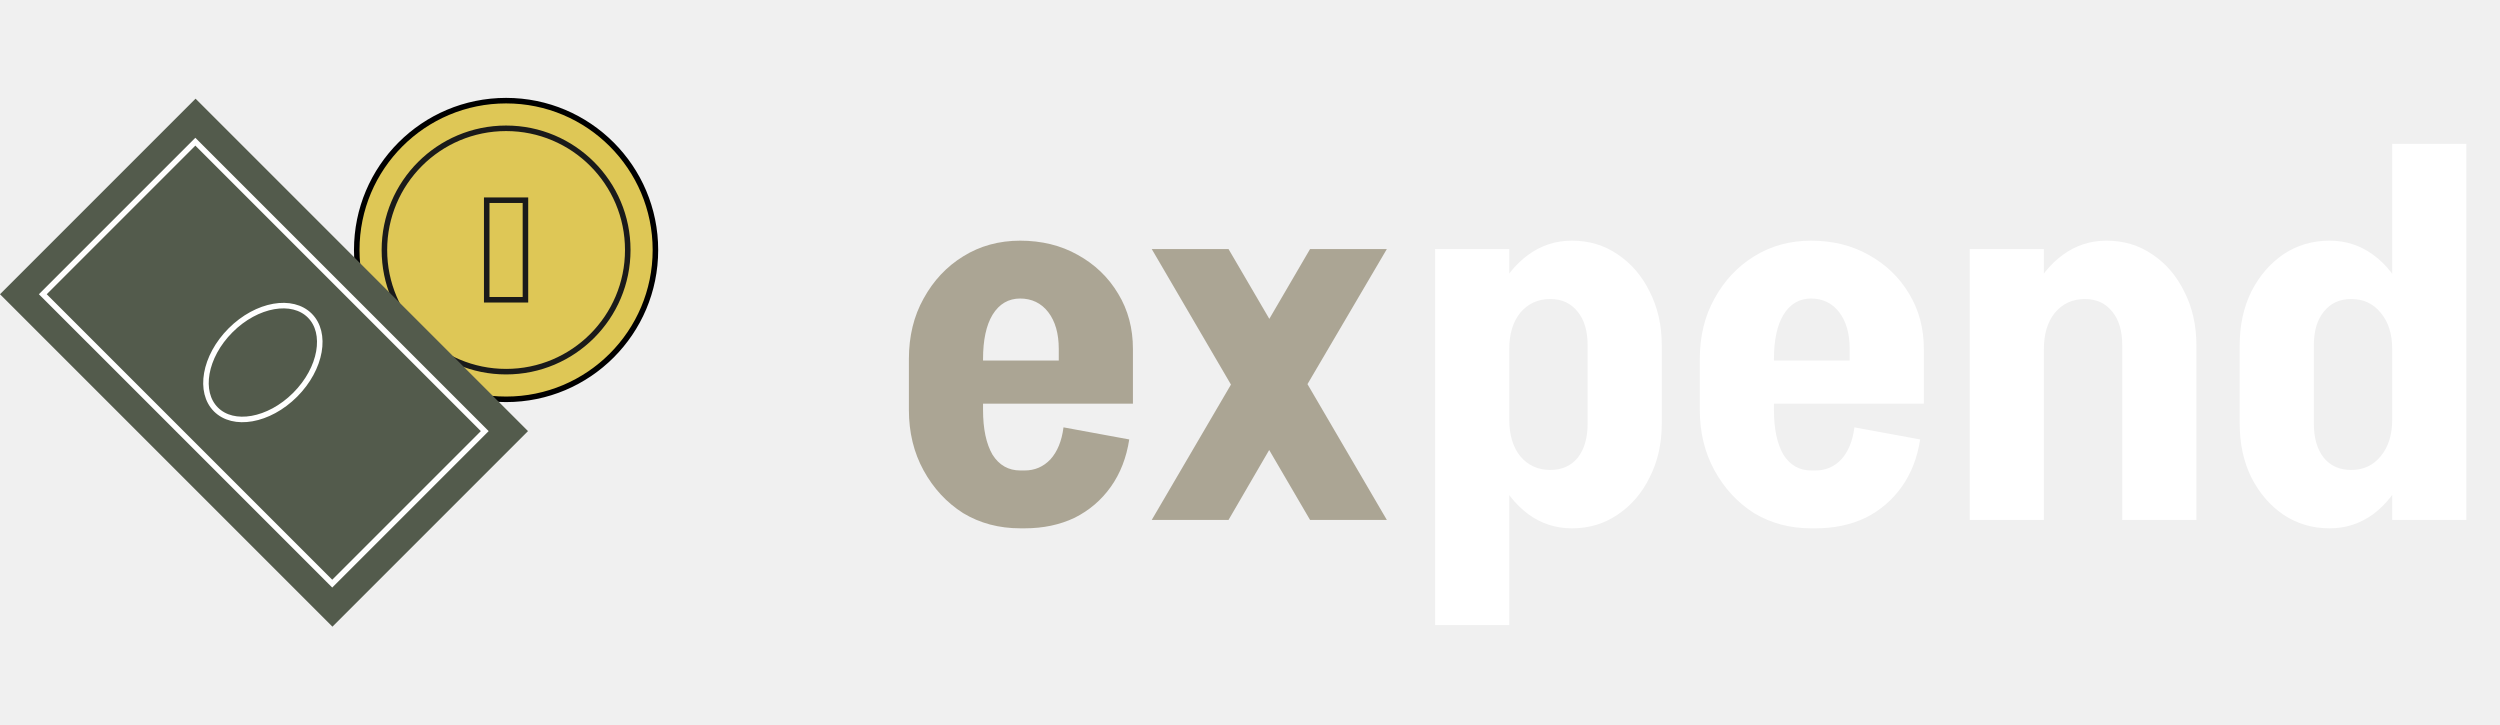
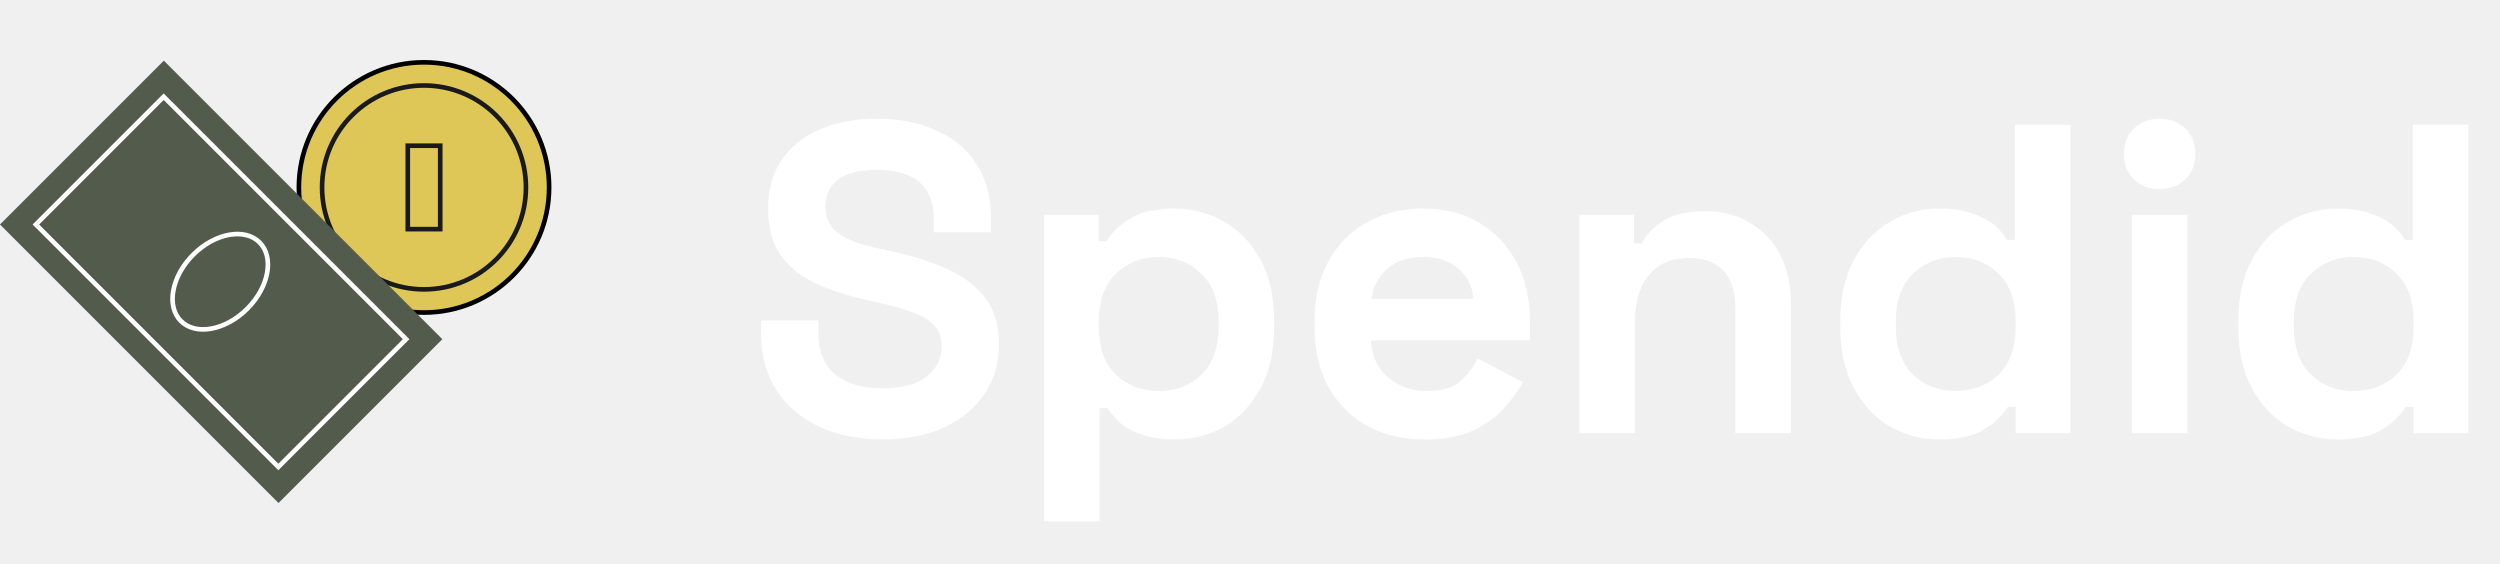
- <svg xmlns="http://www.w3.org/2000/svg" width="904" height="262" viewBox="0 0 904 262" fill="none">
-   <rect x="129" y="36.395" width="108" height="108" rx="54" fill="#DEC756" stroke="black" stroke-width="2" />
-   <rect x="139" y="46.395" width="88" height="88" rx="44" stroke="#1A1A1A" stroke-width="2" />
-   <rect x="176" y="72.394" width="14" height="36" stroke="#1A1A1A" stroke-width="2" />
-   <rect y="106.395" width="100" height="170" transform="rotate(-45 0 106.395)" fill="#535B4C" />
-   <path d="M83.385 119.424C88.139 114.67 93.763 111.746 98.976 110.826C104.193 109.906 108.9 110.998 112.023 114.121C115.146 117.244 116.238 121.95 115.317 127.167C114.397 132.38 111.474 138.004 106.719 142.758C101.965 147.513 96.341 150.436 91.128 151.356C85.911 152.277 81.204 151.185 78.082 148.062C74.959 144.939 73.867 140.232 74.787 135.016C75.707 129.803 78.63 124.178 83.385 119.424Z" stroke="white" stroke-width="2" />
-   <rect x="15.481" y="106.395" width="78" height="148" transform="rotate(-45 15.4806 106.395)" stroke="white" stroke-width="2" />
-   <path d="M342.728 145.973V130.379H409.667V145.973H342.728ZM368.781 191.043V170.124H370.493V191.043H368.781ZM328.656 148.445V129.619H355.469V148.445H328.656ZM382.853 130.379V126.196H409.667V130.379H382.853ZM409.667 126.196H382.853C382.853 120.618 381.586 116.18 379.05 112.884C376.514 109.588 373.091 107.94 368.781 107.94V87.021C376.641 87.021 383.614 88.733 389.699 92.156C395.911 95.579 400.792 100.27 404.342 106.228C407.892 112.06 409.667 118.716 409.667 126.196ZM384.565 154.531L408.336 158.904C407.321 165.497 405.103 171.202 401.68 176.019C398.257 180.837 393.883 184.577 388.558 187.239C383.234 189.775 377.212 191.043 370.493 191.043V170.124C374.169 170.124 377.275 168.793 379.811 166.131C382.346 163.342 383.931 159.475 384.565 154.531ZM328.656 129.809C328.656 121.568 330.431 114.279 333.981 107.94C337.53 101.474 342.284 96.403 348.243 92.726C354.328 88.923 361.238 87.021 368.971 87.021V107.94C364.661 107.94 361.301 109.905 358.892 113.835C356.61 117.638 355.469 122.963 355.469 129.809H328.656ZM328.656 148.255H355.469C355.469 155.101 356.61 160.489 358.892 164.419C361.301 168.223 364.661 170.124 368.971 170.124V191.043C361.238 191.043 354.328 189.204 348.243 185.528C342.284 181.724 337.53 176.59 333.981 170.124C330.431 163.659 328.656 156.369 328.656 148.255ZM473.714 188L416.474 90.064H444.239L501.479 188H473.714ZM416.474 188L445.189 138.937H472.764L444.239 188H416.474ZM445.189 138.937L473.714 90.064H501.479L472.764 138.937H445.189Z" fill="#ABA594" />
-   <path d="M518.934 187.62H545.748V226.033H518.934V187.62ZM545.748 90.064V188H518.934V90.064H545.748ZM600.896 124.865V153.199H574.082V124.865H600.896ZM574.082 153.199H600.896C600.896 160.426 599.438 166.891 596.522 172.596C593.733 178.301 589.866 182.802 584.922 186.098C580.104 189.395 574.59 191.043 568.377 191.043L560.581 169.934C564.764 169.934 568.06 168.476 570.469 165.56C572.878 162.518 574.082 158.397 574.082 153.199ZM537.38 151.678H545.748C545.748 157.256 547.079 161.694 549.741 164.99C552.53 168.286 556.143 169.934 560.581 169.934L568.377 191.043C562.546 191.043 557.284 189.331 552.594 185.908C547.903 182.358 544.163 177.668 541.374 171.836C538.711 165.877 537.38 159.158 537.38 151.678ZM574.082 124.865C574.082 119.667 572.878 115.61 570.469 112.694C568.06 109.651 564.764 108.13 560.581 108.13L568.377 87.021C574.59 87.021 580.104 88.67 584.922 91.966C589.866 95.262 593.733 99.763 596.522 105.468C599.438 111.173 600.896 117.638 600.896 124.865H574.082ZM537.38 126.196C537.38 118.716 538.711 112.06 541.374 106.228C544.163 100.27 547.903 95.579 552.594 92.156C557.284 88.733 562.546 87.021 568.377 87.021L560.581 108.13C556.143 108.13 552.53 109.778 549.741 113.074C547.079 116.371 545.748 120.744 545.748 126.196H537.38ZM628.721 145.973V130.379H695.66V145.973H628.721ZM654.774 191.043V170.124H656.486V191.043H654.774ZM614.649 148.445V129.619H641.462V148.445H614.649ZM668.846 130.379V126.196H695.66V130.379H668.846ZM695.66 126.196H668.846C668.846 120.618 667.579 116.18 665.043 112.884C662.507 109.588 659.084 107.94 654.774 107.94V87.021C662.634 87.021 669.607 88.733 675.692 92.156C681.905 95.579 686.785 100.27 690.335 106.228C693.885 112.06 695.66 118.716 695.66 126.196ZM670.558 154.531L694.329 158.904C693.315 165.497 691.096 171.202 687.673 176.019C684.25 180.837 679.876 184.577 674.551 187.239C669.227 189.775 663.205 191.043 656.486 191.043V170.124C660.162 170.124 663.268 168.793 665.804 166.131C668.339 163.342 669.924 159.475 670.558 154.531ZM614.649 129.809C614.649 121.568 616.424 114.279 619.974 107.94C623.523 101.474 628.277 96.403 634.236 92.726C640.321 88.923 647.231 87.021 654.964 87.021V107.94C650.654 107.94 647.294 109.905 644.885 113.835C642.603 117.638 641.462 122.963 641.462 129.809H614.649ZM614.649 148.255H641.462C641.462 155.101 642.603 160.489 644.885 164.419C647.294 168.223 650.654 170.124 654.964 170.124V191.043C647.231 191.043 640.321 189.204 634.236 185.528C628.277 181.724 623.523 176.59 619.974 170.124C616.424 163.659 614.649 156.369 614.649 148.255ZM712.258 188V90.064H739.071V188H712.258ZM767.406 188V124.674H794.22V188H767.406ZM767.406 124.865C767.406 119.667 766.202 115.61 763.793 112.694C761.384 109.651 758.088 108.13 753.904 108.13L761.701 87.021C767.913 87.021 773.428 88.67 778.246 91.966C783.19 95.262 787.057 99.763 789.846 105.468C792.762 111.173 794.22 117.638 794.22 124.865H767.406ZM730.704 126.196C730.704 118.716 732.035 112.06 734.698 106.228C737.487 100.27 741.227 95.579 745.917 92.156C750.608 88.733 755.869 87.021 761.701 87.021L753.904 108.13C749.467 108.13 745.854 109.778 743.065 113.074C740.403 116.371 739.071 120.744 739.071 126.196H730.704ZM891.836 90.444H865.023V52.031H891.836V90.444ZM865.023 188V90.064H891.836V188H865.023ZM809.874 153.199V124.865H836.688V153.199H809.874ZM836.688 124.865H809.874C809.874 117.638 811.269 111.173 814.058 105.468C816.974 99.763 820.841 95.262 825.658 91.966C830.603 88.67 836.181 87.021 842.393 87.021L850.19 108.13C846.006 108.13 842.71 109.651 840.301 112.694C837.892 115.61 836.688 119.667 836.688 124.865ZM873.39 126.196H865.023C865.023 120.744 863.628 116.371 860.839 113.074C858.177 109.778 854.627 108.13 850.19 108.13L842.393 87.021C848.225 87.021 853.486 88.733 858.177 92.156C862.867 95.579 866.544 100.27 869.206 106.228C871.995 112.06 873.39 118.716 873.39 126.196ZM836.688 153.199C836.688 158.397 837.892 162.518 840.301 165.56C842.71 168.476 846.006 169.934 850.19 169.934L842.393 191.043C836.181 191.043 830.603 189.395 825.658 186.098C820.841 182.802 816.974 178.301 814.058 172.596C811.269 166.891 809.874 160.426 809.874 153.199H836.688ZM873.39 151.678C873.39 159.158 871.995 165.877 869.206 171.836C866.544 177.668 862.867 182.358 858.177 185.908C853.486 189.331 848.225 191.043 842.393 191.043L850.19 169.934C854.627 169.934 858.177 168.286 860.839 164.99C863.628 161.694 865.023 157.256 865.023 151.678H873.39Z" fill="white" />
+ <svg xmlns="http://www.w3.org/2000/svg" width="1079" height="243" viewBox="0 0 1079 243" fill="none">
+   <rect x="129" y="26.895" width="108" height="108" rx="54" fill="#DEC756" stroke="black" stroke-width="2" />
+   <rect x="139" y="36.895" width="88" height="88" rx="44" stroke="#1A1A1A" stroke-width="2" />
+   <rect x="176" y="62.895" width="14" height="36" stroke="#1A1A1A" stroke-width="2" />
+   <rect y="96.894" width="100" height="170" transform="rotate(-45 0 96.8945)" fill="#535B4C" />
+   <path d="M83.385 109.924C88.139 105.17 93.763 102.246 98.976 101.326C104.193 100.406 108.9 101.498 112.023 104.621C115.146 107.744 116.238 112.45 115.317 117.667C114.397 122.88 111.474 128.504 106.719 133.258C101.965 138.013 96.341 140.936 91.128 141.856C85.911 142.777 81.204 141.685 78.082 138.562C74.959 135.439 73.867 130.732 74.787 125.516C75.707 120.303 78.63 114.678 83.385 109.924Z" stroke="white" stroke-width="2" />
+   <rect x="15.481" y="96.894" width="78" height="148" transform="rotate(-45 15.4806 96.8945)" stroke="white" stroke-width="2" />
+   <path d="M380.762 189.662C370.493 189.662 361.428 187.824 353.568 184.147C345.707 180.471 339.559 175.21 335.122 168.364C330.684 161.518 328.466 153.277 328.466 143.642V138.317H353.187V143.642C353.187 151.629 355.66 157.651 360.604 161.708C365.548 165.638 372.267 167.603 380.762 167.603C389.382 167.603 395.785 165.891 399.968 162.468C404.279 159.045 406.434 154.672 406.434 149.347C406.434 145.67 405.356 142.691 403.201 140.409C401.173 138.127 398.13 136.289 394.073 134.894C390.143 133.373 385.326 131.978 379.621 130.711L375.247 129.76C366.119 127.731 358.258 125.196 351.666 122.153C345.2 118.984 340.193 114.863 336.643 109.792C333.22 104.721 331.508 98.129 331.508 90.015C331.508 81.901 333.41 74.992 337.213 69.287C341.143 63.455 346.595 59.018 353.568 55.975C360.667 52.806 368.971 51.221 378.48 51.221C387.988 51.221 396.419 52.869 403.772 56.165C411.252 59.335 417.083 64.152 421.267 70.618C425.578 76.957 427.733 84.944 427.733 94.579V100.284H403.011V94.579C403.011 89.508 401.997 85.451 399.968 82.408C398.067 79.239 395.278 76.957 391.601 75.562C387.924 74.041 383.551 73.28 378.48 73.28C370.873 73.28 365.231 74.738 361.555 77.654C358.005 80.443 356.23 84.31 356.23 89.254C356.23 92.55 357.054 95.34 358.702 97.622C360.477 99.904 363.076 101.805 366.499 103.327C369.922 104.848 374.296 106.179 379.621 107.32L383.994 108.271C393.503 110.299 401.743 112.898 408.716 116.068C415.816 119.237 421.33 123.421 425.261 128.619C429.191 133.817 431.156 140.473 431.156 148.586C431.156 156.7 429.064 163.863 424.88 170.075C420.823 176.16 414.992 180.978 407.385 184.528C399.905 187.951 391.031 189.662 380.762 189.662ZM450.637 225.033V92.677H474.218V104.087H477.641C479.796 100.411 483.156 97.178 487.72 94.389C492.284 91.473 498.813 90.015 507.307 90.015C514.914 90.015 521.95 91.917 528.416 95.72C534.881 99.397 540.079 104.848 544.009 112.074C547.939 119.301 549.904 128.048 549.904 138.317V141.36C549.904 151.629 547.939 160.377 544.009 167.603C540.079 174.829 534.881 180.344 528.416 184.147C521.95 187.824 514.914 189.662 507.307 189.662C501.602 189.662 496.785 188.965 492.854 187.571C489.051 186.303 485.945 184.655 483.536 182.626C481.254 180.471 479.416 178.316 478.021 176.16H474.598V225.033H450.637ZM500.081 168.744C507.561 168.744 513.709 166.399 518.527 161.708C523.471 156.89 525.943 149.917 525.943 140.789V138.888C525.943 129.76 523.471 122.85 518.527 118.16C513.583 113.342 507.434 110.933 500.081 110.933C492.728 110.933 486.579 113.342 481.635 118.16C476.69 122.85 474.218 129.76 474.218 138.888V140.789C474.218 149.917 476.69 156.89 481.635 161.708C486.579 166.399 492.728 168.744 500.081 168.744ZM614.884 189.662C605.502 189.662 597.198 187.697 589.972 183.767C582.872 179.71 577.294 174.069 573.237 166.842C569.307 159.489 567.342 150.868 567.342 140.98V138.698C567.342 128.809 569.307 120.251 573.237 113.025C577.167 105.672 582.682 100.03 589.782 96.1C596.881 92.043 605.122 90.015 614.503 90.015C623.758 90.015 631.808 92.107 638.654 96.29C645.5 100.347 650.825 106.052 654.628 113.405C658.432 120.632 660.333 129.063 660.333 138.698V146.875H591.683C591.937 153.34 594.346 158.602 598.91 162.659C603.474 166.716 609.052 168.744 615.644 168.744C622.363 168.744 627.308 167.286 630.477 164.37C633.647 161.454 636.055 158.221 637.704 154.672L657.291 164.941C655.516 168.237 652.917 171.85 649.494 175.78C646.198 179.583 641.76 182.88 636.182 185.669C630.604 188.331 623.504 189.662 614.884 189.662ZM591.873 128.999H635.992C635.485 123.548 633.266 119.174 629.336 115.878C625.533 112.581 620.525 110.933 614.313 110.933C607.847 110.933 602.713 112.581 598.91 115.878C595.106 119.174 592.761 123.548 591.873 128.999ZM681.66 187V92.677H705.241V105.038H708.664C710.185 101.742 713.038 98.636 717.222 95.72C721.405 92.677 727.744 91.156 736.238 91.156C743.591 91.156 749.994 92.867 755.445 96.29C761.023 99.587 765.334 104.214 768.376 110.173C771.419 116.004 772.94 122.85 772.94 130.711V187H748.979V132.612C748.979 125.513 747.204 120.188 743.655 116.638C740.232 113.089 735.287 111.314 728.822 111.314C721.469 111.314 715.764 113.786 711.707 118.73C707.65 123.548 705.621 130.33 705.621 139.078V187H681.66ZM836.877 189.662C829.397 189.662 822.36 187.824 815.768 184.147C809.302 180.344 804.104 174.829 800.174 167.603C796.244 160.377 794.279 151.629 794.279 141.36V138.317C794.279 128.048 796.244 119.301 800.174 112.074C804.104 104.848 809.302 99.397 815.768 95.72C822.234 91.917 829.27 90.015 836.877 90.015C842.582 90.015 847.336 90.712 851.139 92.107C855.069 93.375 858.239 95.023 860.647 97.051C863.056 99.08 864.894 101.235 866.162 103.517H869.585V53.883H893.546V187H869.966V175.59H866.543C864.387 179.14 861.028 182.373 856.464 185.288C852.027 188.204 845.497 189.662 836.877 189.662ZM844.103 168.744C851.456 168.744 857.605 166.399 862.549 161.708C867.493 156.89 869.966 149.917 869.966 140.789V138.888C869.966 129.76 867.493 122.85 862.549 118.16C857.732 113.342 851.583 110.933 844.103 110.933C836.75 110.933 830.601 113.342 825.657 118.16C820.712 122.85 818.24 129.76 818.24 138.888V140.789C818.24 149.917 820.712 156.89 825.657 161.708C830.601 166.399 836.75 168.744 844.103 168.744ZM920.112 187V92.677H944.073V187H920.112ZM932.092 81.648C927.782 81.648 924.105 80.253 921.062 77.464C918.147 74.675 916.689 70.998 916.689 66.434C916.689 61.87 918.147 58.194 921.062 55.405C924.105 52.615 927.782 51.221 932.092 51.221C936.529 51.221 940.206 52.615 943.122 55.405C946.038 58.194 947.496 61.87 947.496 66.434C947.496 70.998 946.038 74.675 943.122 77.464C940.206 80.253 936.529 81.648 932.092 81.648ZM1008.66 189.662C1001.18 189.662 994.142 187.824 987.55 184.147C981.084 180.344 975.886 174.829 971.956 167.603C968.026 160.377 966.061 151.629 966.061 141.36V138.317C966.061 128.048 968.026 119.301 971.956 112.074C975.886 104.848 981.084 99.397 987.55 95.72C994.015 91.917 1001.05 90.015 1008.66 90.015C1014.36 90.015 1019.12 90.712 1022.92 92.107C1026.85 93.375 1030.02 95.023 1032.43 97.051C1034.84 99.08 1036.68 101.235 1037.94 103.517H1041.37V53.883H1065.33V187H1041.75V175.59H1038.32C1036.17 179.14 1032.81 182.373 1028.25 185.288C1023.81 188.204 1017.28 189.662 1008.66 189.662ZM1015.88 168.744C1023.24 168.744 1029.39 166.399 1034.33 161.708C1039.27 156.89 1041.75 149.917 1041.75 140.789V138.888C1041.75 129.76 1039.27 122.85 1034.33 118.16C1029.51 113.342 1023.36 110.933 1015.88 110.933C1008.53 110.933 1002.38 113.342 997.438 118.16C992.494 122.85 990.022 129.76 990.022 138.888V140.789C990.022 149.917 992.494 156.89 997.438 161.708C1002.38 166.399 1008.53 168.744 1015.88 168.744Z" fill="white" />
</svg>
